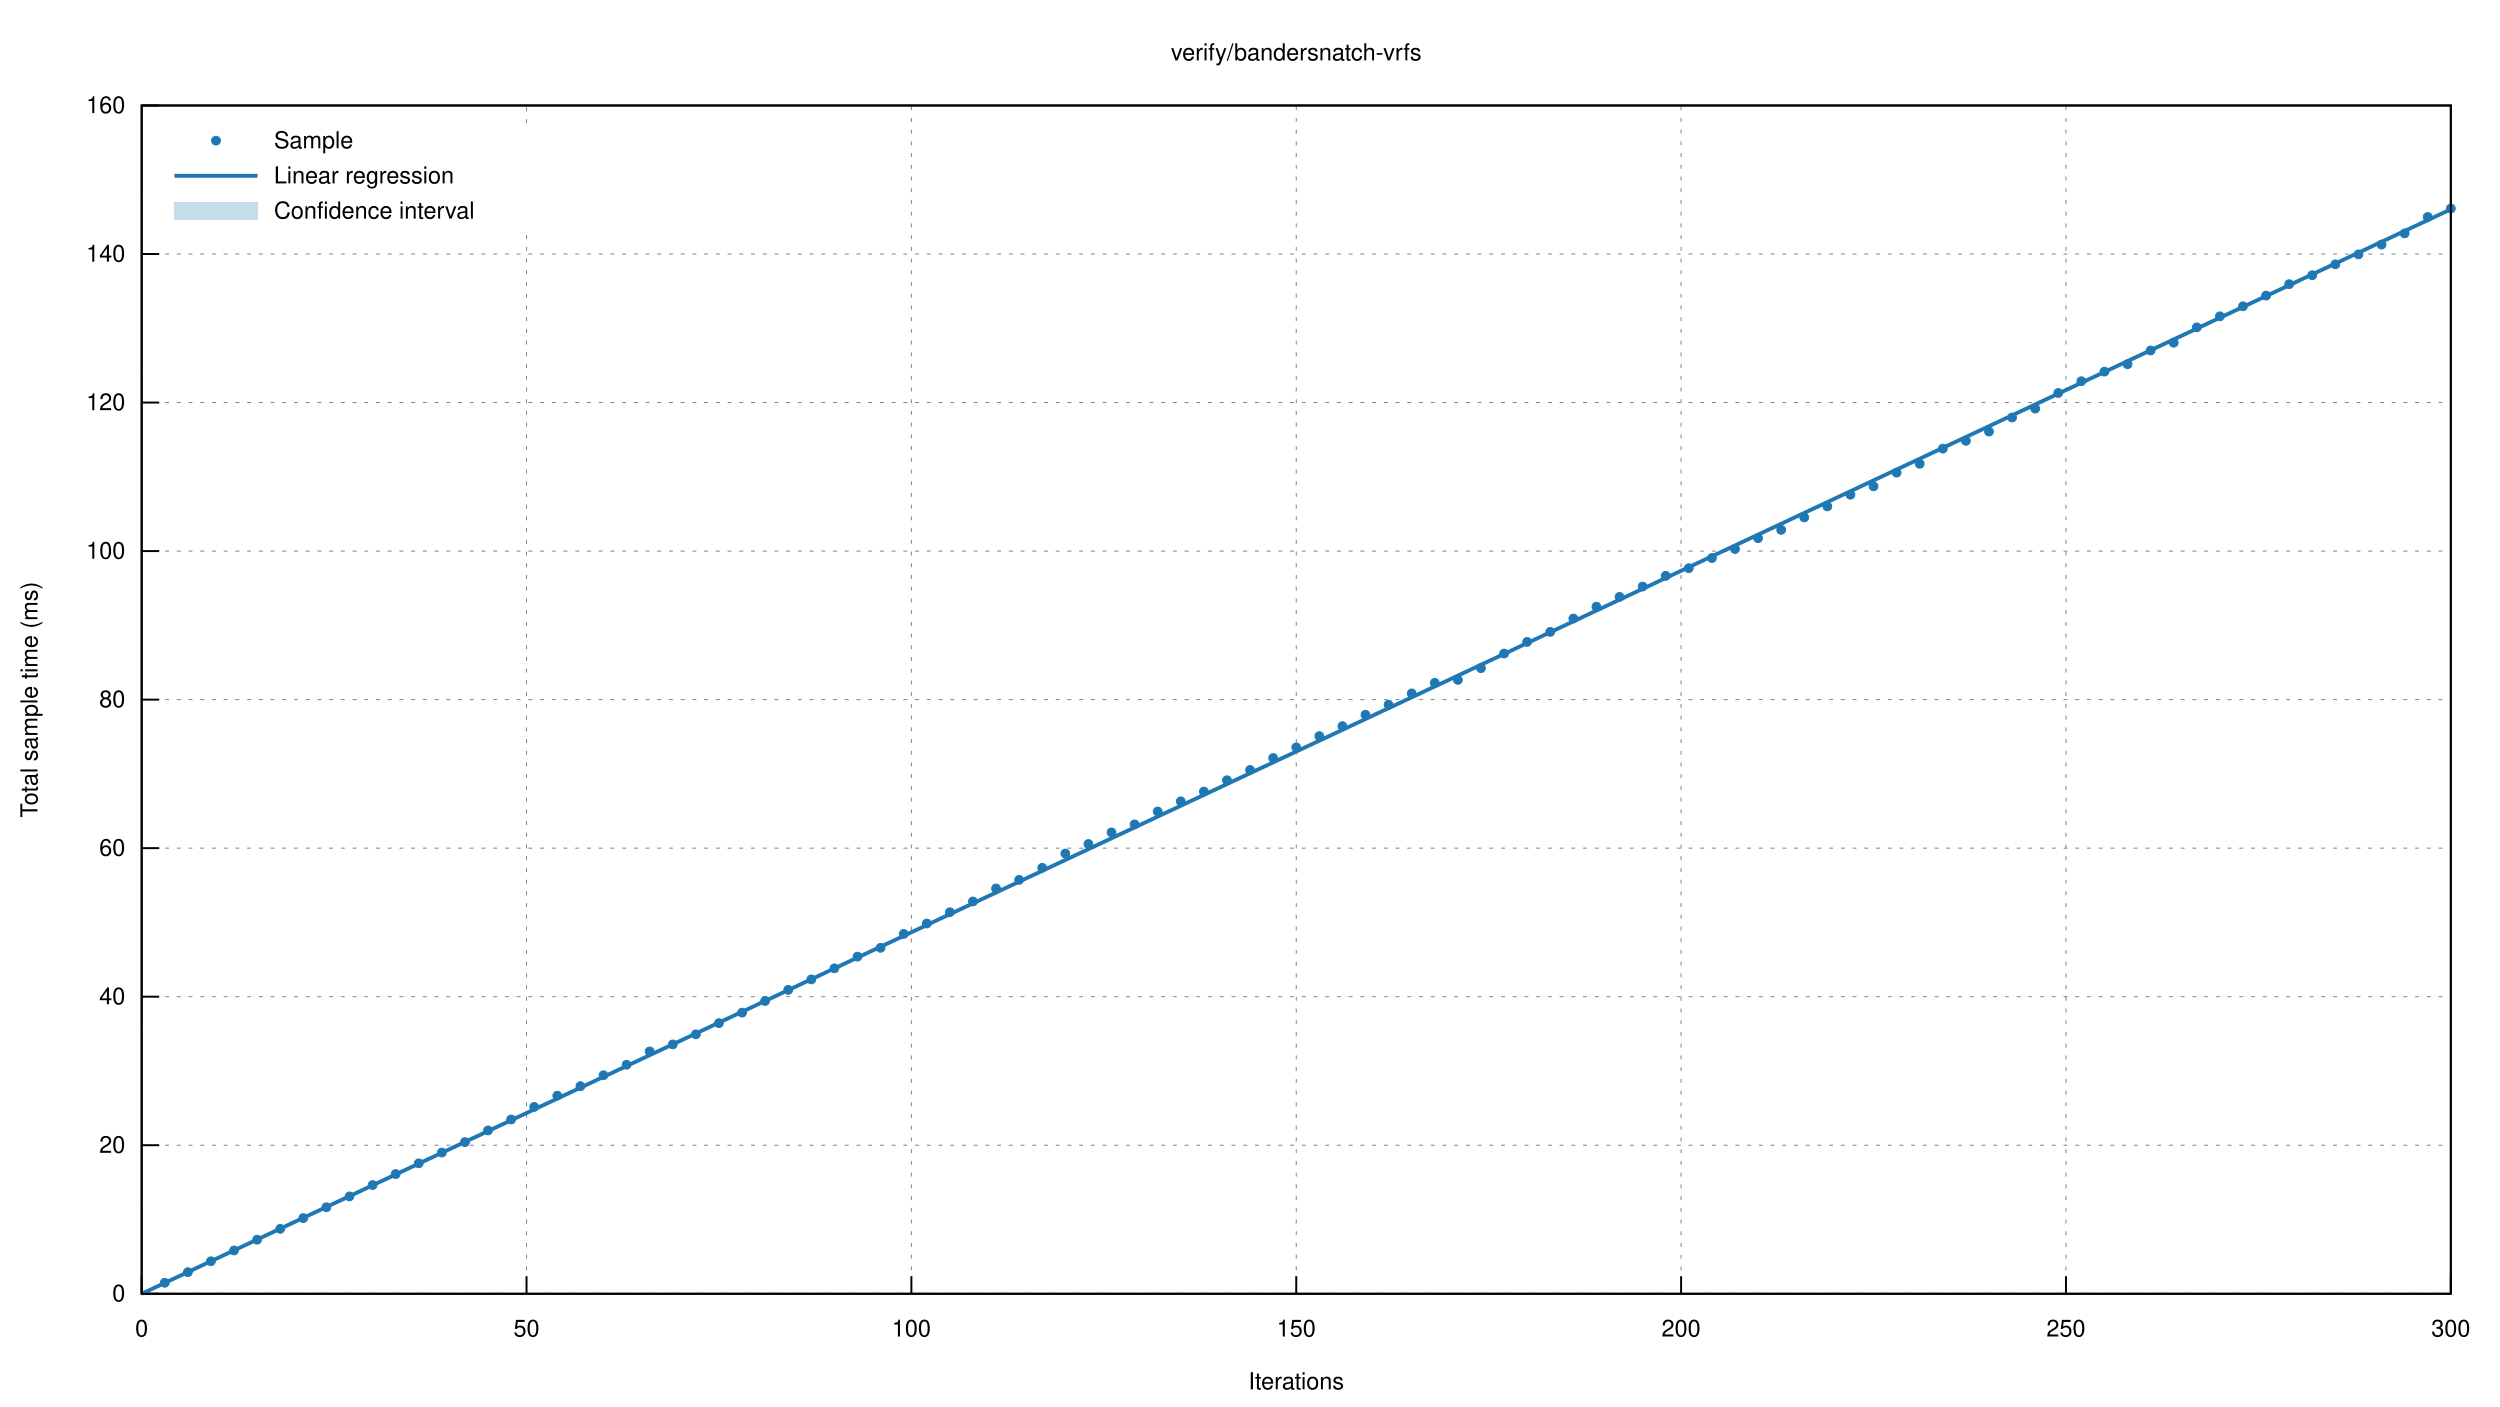
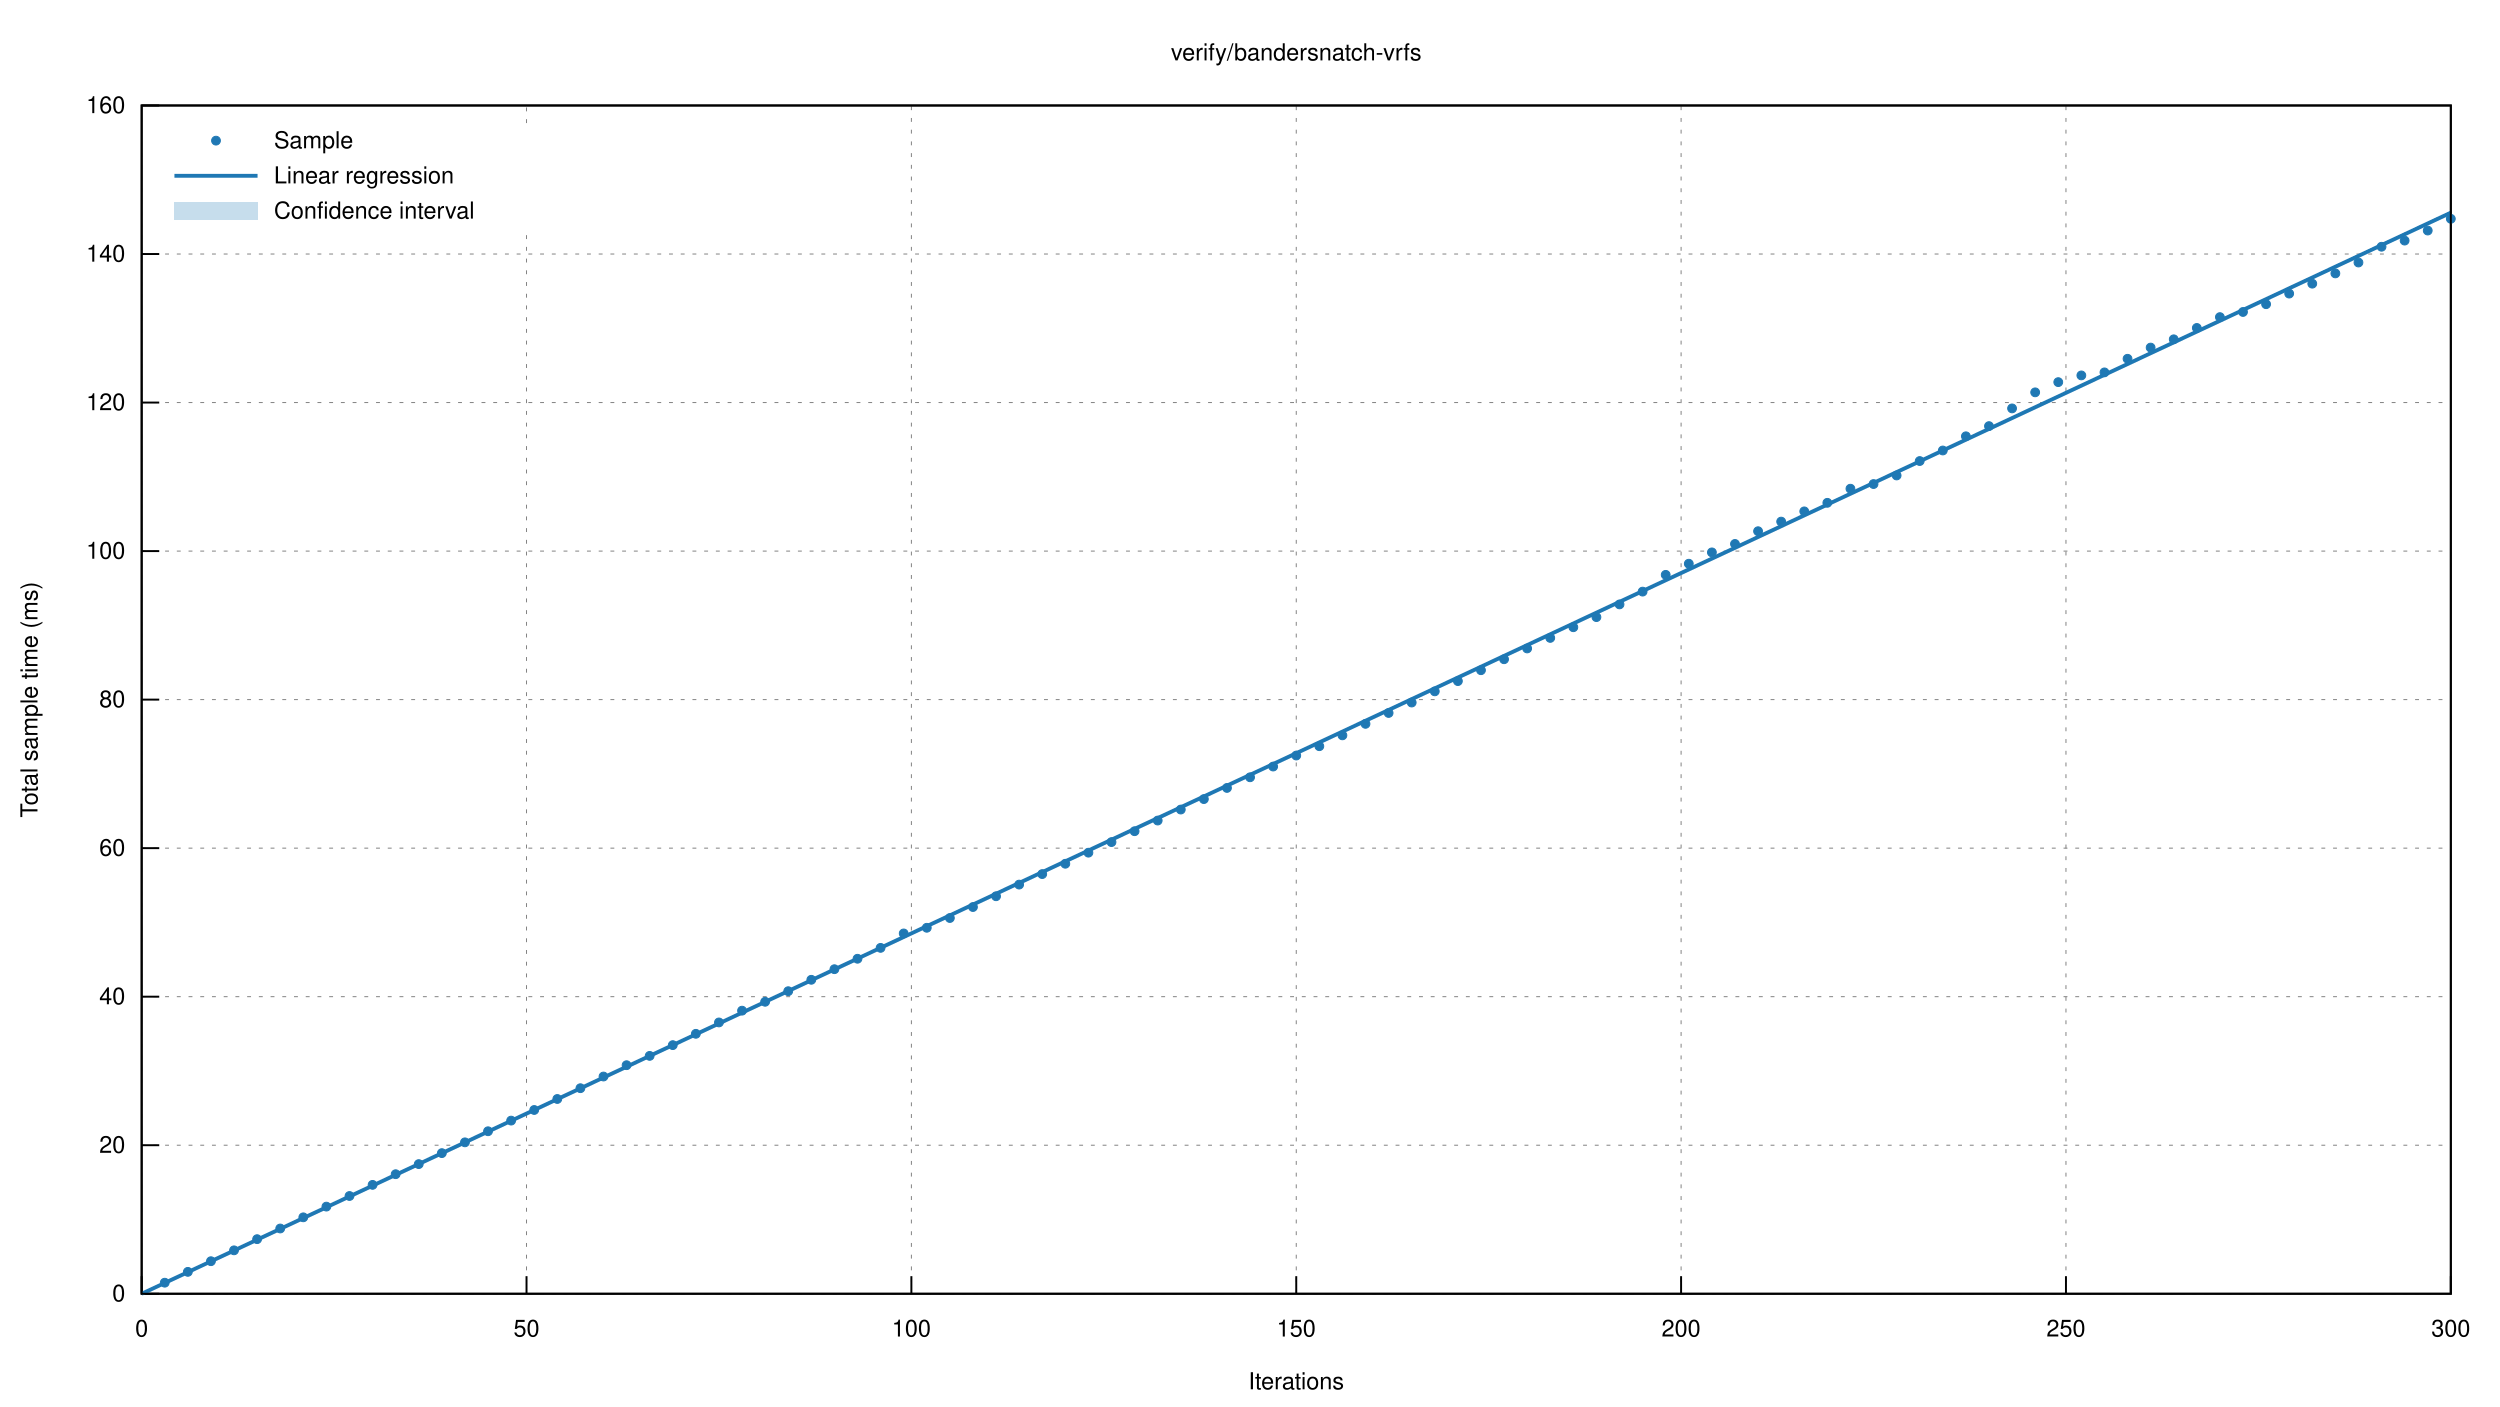
<svg xmlns="http://www.w3.org/2000/svg" xmlns:xlink="http://www.w3.org/1999/xlink" viewBox="0 0 1280 720">
  <g id="gnuplot_canvas">
    <rect x="0" y="0" width="1280" height="720" fill="none" />
    <defs>
      <circle id="gpDot" r="0.5" stroke-width="0.5" stroke="currentColor" />
      <path id="gpPt0" stroke-width="0.222" stroke="currentColor" d="M-1,0 h2 M0,-1 v2" />
      <path id="gpPt1" stroke-width="0.222" stroke="currentColor" d="M-1,-1 L1,1 M1,-1 L-1,1" />
      <path id="gpPt2" stroke-width="0.222" stroke="currentColor" d="M-1,0 L1,0 M0,-1 L0,1 M-1,-1 L1,1 M-1,1 L1,-1" />
      <rect id="gpPt3" stroke-width="0.222" stroke="currentColor" x="-1" y="-1" width="2" height="2" />
      <rect id="gpPt4" stroke-width="0.222" stroke="currentColor" fill="currentColor" x="-1" y="-1" width="2" height="2" />
      <circle id="gpPt5" stroke-width="0.222" stroke="currentColor" cx="0" cy="0" r="1" />
      <use xlink:href="#gpPt5" id="gpPt6" fill="currentColor" stroke="none" />
      <path id="gpPt7" stroke-width="0.222" stroke="currentColor" d="M0,-1.33 L-1.33,0.67 L1.33,0.67 z" />
      <use xlink:href="#gpPt7" id="gpPt8" fill="currentColor" stroke="none" />
      <use xlink:href="#gpPt7" id="gpPt9" stroke="currentColor" transform="rotate(180)" />
      <use xlink:href="#gpPt9" id="gpPt10" fill="currentColor" stroke="none" />
      <use xlink:href="#gpPt3" id="gpPt11" stroke="currentColor" transform="rotate(45)" />
      <use xlink:href="#gpPt11" id="gpPt12" fill="currentColor" stroke="none" />
      <path id="gpPt13" stroke-width="0.222" stroke="currentColor" d="M0,1.330 L1.265,0.411 L0.782,-1.067 L-0.782,-1.076 L-1.265,0.411 z" />
      <use xlink:href="#gpPt13" id="gpPt14" fill="currentColor" stroke="none" />
      <filter id="textbox" filterUnits="objectBoundingBox" x="0" y="0" height="1" width="1">
        <feFlood flood-color="white" flood-opacity="1" result="bgnd" />
        <feComposite in="SourceGraphic" in2="bgnd" operator="atop" />
      </filter>
      <filter id="greybox" filterUnits="objectBoundingBox" x="0" y="0" height="1" width="1">
        <feFlood flood-color="lightgrey" flood-opacity="1" result="grey" />
        <feComposite in="SourceGraphic" in2="grey" operator="atop" />
      </filter>
    </defs>
    <g fill="none" color="white" stroke="currentColor" stroke-width="1.00" stroke-linecap="butt" stroke-linejoin="miter">
</g>
    <g fill="none" color="black" stroke="currentColor" stroke-width="1.00" stroke-linecap="butt" stroke-linejoin="miter">
</g>
    <g fill="none" color="black" stroke="black" stroke-width="0.50" stroke-linecap="butt" stroke-linejoin="miter">
</g>
    <g fill="none" color="gray" stroke="currentColor" stroke-width="0.50" stroke-linecap="butt" stroke-linejoin="miter">
      <path stroke="gray" stroke-dasharray="2,4" class="gridline" d="M72.53,662.40 L1254.82,662.40  " />
    </g>
    <g fill="none" color="gray" stroke="gray" stroke-width="1.00" stroke-linecap="butt" stroke-linejoin="miter">
</g>
    <g fill="none" color="black" stroke="currentColor" stroke-width="1.00" stroke-linecap="butt" stroke-linejoin="miter">
      <path stroke="black" d="M72.53,662.40 L81.53,662.40  " />
      <g transform="translate(64.14,666.30)" stroke="none" fill="black" font-family="Helvetica" font-size="12.00" text-anchor="end">
        <text>
          <tspan font-family="Helvetica"> 0</tspan>
        </text>
      </g>
    </g>
    <g fill="none" color="black" stroke="currentColor" stroke-width="1.00" stroke-linecap="butt" stroke-linejoin="miter">
</g>
    <g fill="none" color="black" stroke="black" stroke-width="0.50" stroke-linecap="butt" stroke-linejoin="miter">
</g>
    <g fill="none" color="gray" stroke="currentColor" stroke-width="0.50" stroke-linecap="butt" stroke-linejoin="miter">
      <path stroke="gray" stroke-dasharray="2,4" class="gridline" d="M72.53,586.35 L1254.82,586.35  " />
    </g>
    <g fill="none" color="gray" stroke="gray" stroke-width="1.00" stroke-linecap="butt" stroke-linejoin="miter">
</g>
    <g fill="none" color="black" stroke="currentColor" stroke-width="1.00" stroke-linecap="butt" stroke-linejoin="miter">
      <path stroke="black" d="M72.53,586.35 L81.53,586.35  " />
      <g transform="translate(64.14,590.25)" stroke="none" fill="black" font-family="Helvetica" font-size="12.00" text-anchor="end">
        <text>
          <tspan font-family="Helvetica"> 20</tspan>
        </text>
      </g>
    </g>
    <g fill="none" color="black" stroke="currentColor" stroke-width="1.00" stroke-linecap="butt" stroke-linejoin="miter">
</g>
    <g fill="none" color="black" stroke="black" stroke-width="0.50" stroke-linecap="butt" stroke-linejoin="miter">
</g>
    <g fill="none" color="gray" stroke="currentColor" stroke-width="0.50" stroke-linecap="butt" stroke-linejoin="miter">
      <path stroke="gray" stroke-dasharray="2,4" class="gridline" d="M72.53,510.30 L1254.82,510.30  " />
    </g>
    <g fill="none" color="gray" stroke="gray" stroke-width="1.00" stroke-linecap="butt" stroke-linejoin="miter">
</g>
    <g fill="none" color="black" stroke="currentColor" stroke-width="1.00" stroke-linecap="butt" stroke-linejoin="miter">
      <path stroke="black" d="M72.53,510.30 L81.53,510.30  " />
      <g transform="translate(64.14,514.20)" stroke="none" fill="black" font-family="Helvetica" font-size="12.00" text-anchor="end">
        <text>
          <tspan font-family="Helvetica"> 40</tspan>
        </text>
      </g>
    </g>
    <g fill="none" color="black" stroke="currentColor" stroke-width="1.00" stroke-linecap="butt" stroke-linejoin="miter">
</g>
    <g fill="none" color="black" stroke="black" stroke-width="0.50" stroke-linecap="butt" stroke-linejoin="miter">
</g>
    <g fill="none" color="gray" stroke="currentColor" stroke-width="0.50" stroke-linecap="butt" stroke-linejoin="miter">
      <path stroke="gray" stroke-dasharray="2,4" class="gridline" d="M72.53,434.25 L1254.82,434.25  " />
    </g>
    <g fill="none" color="gray" stroke="gray" stroke-width="1.00" stroke-linecap="butt" stroke-linejoin="miter">
</g>
    <g fill="none" color="black" stroke="currentColor" stroke-width="1.00" stroke-linecap="butt" stroke-linejoin="miter">
      <path stroke="black" d="M72.53,434.25 L81.53,434.25  " />
      <g transform="translate(64.14,438.15)" stroke="none" fill="black" font-family="Helvetica" font-size="12.00" text-anchor="end">
        <text>
          <tspan font-family="Helvetica"> 60</tspan>
        </text>
      </g>
    </g>
    <g fill="none" color="black" stroke="currentColor" stroke-width="1.00" stroke-linecap="butt" stroke-linejoin="miter">
</g>
    <g fill="none" color="black" stroke="black" stroke-width="0.50" stroke-linecap="butt" stroke-linejoin="miter">
</g>
    <g fill="none" color="gray" stroke="currentColor" stroke-width="0.50" stroke-linecap="butt" stroke-linejoin="miter">
      <path stroke="gray" stroke-dasharray="2,4" class="gridline" d="M72.53,358.20 L1254.82,358.20  " />
    </g>
    <g fill="none" color="gray" stroke="gray" stroke-width="1.00" stroke-linecap="butt" stroke-linejoin="miter">
</g>
    <g fill="none" color="black" stroke="currentColor" stroke-width="1.00" stroke-linecap="butt" stroke-linejoin="miter">
      <path stroke="black" d="M72.53,358.20 L81.53,358.20  " />
      <g transform="translate(64.14,362.10)" stroke="none" fill="black" font-family="Helvetica" font-size="12.00" text-anchor="end">
        <text>
          <tspan font-family="Helvetica"> 80</tspan>
        </text>
      </g>
    </g>
    <g fill="none" color="black" stroke="currentColor" stroke-width="1.00" stroke-linecap="butt" stroke-linejoin="miter">
</g>
    <g fill="none" color="black" stroke="black" stroke-width="0.50" stroke-linecap="butt" stroke-linejoin="miter">
</g>
    <g fill="none" color="gray" stroke="currentColor" stroke-width="0.50" stroke-linecap="butt" stroke-linejoin="miter">
      <path stroke="gray" stroke-dasharray="2,4" class="gridline" d="M72.53,282.16 L1254.82,282.16  " />
    </g>
    <g fill="none" color="gray" stroke="gray" stroke-width="1.00" stroke-linecap="butt" stroke-linejoin="miter">
</g>
    <g fill="none" color="black" stroke="currentColor" stroke-width="1.00" stroke-linecap="butt" stroke-linejoin="miter">
      <path stroke="black" d="M72.53,282.16 L81.53,282.16  " />
      <g transform="translate(64.14,286.06)" stroke="none" fill="black" font-family="Helvetica" font-size="12.00" text-anchor="end">
        <text>
          <tspan font-family="Helvetica"> 100</tspan>
        </text>
      </g>
    </g>
    <g fill="none" color="black" stroke="currentColor" stroke-width="1.00" stroke-linecap="butt" stroke-linejoin="miter">
</g>
    <g fill="none" color="black" stroke="black" stroke-width="0.50" stroke-linecap="butt" stroke-linejoin="miter">
</g>
    <g fill="none" color="gray" stroke="currentColor" stroke-width="0.50" stroke-linecap="butt" stroke-linejoin="miter">
      <path stroke="gray" stroke-dasharray="2,4" class="gridline" d="M72.53,206.11 L1254.82,206.11  " />
    </g>
    <g fill="none" color="gray" stroke="gray" stroke-width="1.00" stroke-linecap="butt" stroke-linejoin="miter">
</g>
    <g fill="none" color="black" stroke="currentColor" stroke-width="1.00" stroke-linecap="butt" stroke-linejoin="miter">
      <path stroke="black" d="M72.53,206.11 L81.53,206.11  " />
      <g transform="translate(64.14,210.01)" stroke="none" fill="black" font-family="Helvetica" font-size="12.00" text-anchor="end">
        <text>
          <tspan font-family="Helvetica"> 120</tspan>
        </text>
      </g>
    </g>
    <g fill="none" color="black" stroke="currentColor" stroke-width="1.00" stroke-linecap="butt" stroke-linejoin="miter">
</g>
    <g fill="none" color="black" stroke="black" stroke-width="0.50" stroke-linecap="butt" stroke-linejoin="miter">
</g>
    <g fill="none" color="gray" stroke="currentColor" stroke-width="0.50" stroke-linecap="butt" stroke-linejoin="miter">
      <path stroke="gray" stroke-dasharray="2,4" class="gridline" d="M72.53,130.06 L1254.82,130.06  " />
    </g>
    <g fill="none" color="gray" stroke="gray" stroke-width="1.00" stroke-linecap="butt" stroke-linejoin="miter">
</g>
    <g fill="none" color="black" stroke="currentColor" stroke-width="1.00" stroke-linecap="butt" stroke-linejoin="miter">
      <path stroke="black" d="M72.53,130.06 L81.53,130.06  " />
      <g transform="translate(64.14,133.96)" stroke="none" fill="black" font-family="Helvetica" font-size="12.00" text-anchor="end">
        <text>
          <tspan font-family="Helvetica"> 140</tspan>
        </text>
      </g>
    </g>
    <g fill="none" color="black" stroke="currentColor" stroke-width="1.00" stroke-linecap="butt" stroke-linejoin="miter">
</g>
    <g fill="none" color="black" stroke="black" stroke-width="0.50" stroke-linecap="butt" stroke-linejoin="miter">
</g>
    <g fill="none" color="gray" stroke="currentColor" stroke-width="0.50" stroke-linecap="butt" stroke-linejoin="miter">
      <path stroke="gray" stroke-dasharray="2,4" class="gridline" d="M72.53,54.01 L1254.82,54.01  " />
    </g>
    <g fill="none" color="gray" stroke="gray" stroke-width="1.00" stroke-linecap="butt" stroke-linejoin="miter">
</g>
    <g fill="none" color="black" stroke="currentColor" stroke-width="1.00" stroke-linecap="butt" stroke-linejoin="miter">
      <path stroke="black" d="M72.53,54.01 L81.53,54.01  " />
      <g transform="translate(64.14,57.91)" stroke="none" fill="black" font-family="Helvetica" font-size="12.00" text-anchor="end">
        <text>
          <tspan font-family="Helvetica"> 160</tspan>
        </text>
      </g>
    </g>
    <g fill="none" color="black" stroke="currentColor" stroke-width="1.00" stroke-linecap="butt" stroke-linejoin="miter">
</g>
    <g fill="none" color="black" stroke="black" stroke-width="0.50" stroke-linecap="butt" stroke-linejoin="miter">
</g>
    <g fill="none" color="gray" stroke="currentColor" stroke-width="0.50" stroke-linecap="butt" stroke-linejoin="miter">
      <path stroke="gray" stroke-dasharray="2,4" class="gridline" d="M72.53,662.40 L72.53,54.01  " />
    </g>
    <g fill="none" color="gray" stroke="gray" stroke-width="1.00" stroke-linecap="butt" stroke-linejoin="miter">
</g>
    <g fill="none" color="black" stroke="currentColor" stroke-width="1.00" stroke-linecap="butt" stroke-linejoin="miter">
      <path stroke="black" d="M72.53,662.40 L72.53,653.40  " />
      <g transform="translate(72.53,684.30)" stroke="none" fill="black" font-family="Helvetica" font-size="12.00" text-anchor="middle">
        <text>
          <tspan font-family="Helvetica"> 0</tspan>
        </text>
      </g>
    </g>
    <g fill="none" color="black" stroke="currentColor" stroke-width="1.00" stroke-linecap="butt" stroke-linejoin="miter">
</g>
    <g fill="none" color="black" stroke="black" stroke-width="0.50" stroke-linecap="butt" stroke-linejoin="miter">
</g>
    <g fill="none" color="gray" stroke="currentColor" stroke-width="0.50" stroke-linecap="butt" stroke-linejoin="miter">
      <path stroke="gray" stroke-dasharray="2,4" class="gridline" d="M269.58,662.40 L269.58,117.01 M269.58,63.01 L269.58,54.01  " />
    </g>
    <g fill="none" color="gray" stroke="gray" stroke-width="1.00" stroke-linecap="butt" stroke-linejoin="miter">
</g>
    <g fill="none" color="black" stroke="currentColor" stroke-width="1.00" stroke-linecap="butt" stroke-linejoin="miter">
      <path stroke="black" d="M269.58,662.40 L269.58,653.40  " />
      <g transform="translate(269.58,684.30)" stroke="none" fill="black" font-family="Helvetica" font-size="12.00" text-anchor="middle">
        <text>
          <tspan font-family="Helvetica"> 50</tspan>
        </text>
      </g>
    </g>
    <g fill="none" color="black" stroke="currentColor" stroke-width="1.00" stroke-linecap="butt" stroke-linejoin="miter">
</g>
    <g fill="none" color="black" stroke="black" stroke-width="0.50" stroke-linecap="butt" stroke-linejoin="miter">
</g>
    <g fill="none" color="gray" stroke="currentColor" stroke-width="0.50" stroke-linecap="butt" stroke-linejoin="miter">
      <path stroke="gray" stroke-dasharray="2,4" class="gridline" d="M466.63,662.40 L466.63,54.01  " />
    </g>
    <g fill="none" color="gray" stroke="gray" stroke-width="1.00" stroke-linecap="butt" stroke-linejoin="miter">
</g>
    <g fill="none" color="black" stroke="currentColor" stroke-width="1.00" stroke-linecap="butt" stroke-linejoin="miter">
      <path stroke="black" d="M466.63,662.40 L466.63,653.40  " />
      <g transform="translate(466.63,684.30)" stroke="none" fill="black" font-family="Helvetica" font-size="12.00" text-anchor="middle">
        <text>
          <tspan font-family="Helvetica"> 100</tspan>
        </text>
      </g>
    </g>
    <g fill="none" color="black" stroke="currentColor" stroke-width="1.00" stroke-linecap="butt" stroke-linejoin="miter">
</g>
    <g fill="none" color="black" stroke="black" stroke-width="0.50" stroke-linecap="butt" stroke-linejoin="miter">
</g>
    <g fill="none" color="gray" stroke="currentColor" stroke-width="0.50" stroke-linecap="butt" stroke-linejoin="miter">
      <path stroke="gray" stroke-dasharray="2,4" class="gridline" d="M663.68,662.40 L663.68,54.01  " />
    </g>
    <g fill="none" color="gray" stroke="gray" stroke-width="1.00" stroke-linecap="butt" stroke-linejoin="miter">
</g>
    <g fill="none" color="black" stroke="currentColor" stroke-width="1.00" stroke-linecap="butt" stroke-linejoin="miter">
      <path stroke="black" d="M663.68,662.40 L663.68,653.40  " />
      <g transform="translate(663.68,684.30)" stroke="none" fill="black" font-family="Helvetica" font-size="12.00" text-anchor="middle">
        <text>
          <tspan font-family="Helvetica"> 150</tspan>
        </text>
      </g>
    </g>
    <g fill="none" color="black" stroke="currentColor" stroke-width="1.00" stroke-linecap="butt" stroke-linejoin="miter">
</g>
    <g fill="none" color="black" stroke="black" stroke-width="0.50" stroke-linecap="butt" stroke-linejoin="miter">
</g>
    <g fill="none" color="gray" stroke="currentColor" stroke-width="0.50" stroke-linecap="butt" stroke-linejoin="miter">
      <path stroke="gray" stroke-dasharray="2,4" class="gridline" d="M860.72,662.40 L860.72,54.01  " />
    </g>
    <g fill="none" color="gray" stroke="gray" stroke-width="1.00" stroke-linecap="butt" stroke-linejoin="miter">
</g>
    <g fill="none" color="black" stroke="currentColor" stroke-width="1.00" stroke-linecap="butt" stroke-linejoin="miter">
      <path stroke="black" d="M860.72,662.40 L860.72,653.40  " />
      <g transform="translate(860.72,684.30)" stroke="none" fill="black" font-family="Helvetica" font-size="12.00" text-anchor="middle">
        <text>
          <tspan font-family="Helvetica"> 200</tspan>
        </text>
      </g>
    </g>
    <g fill="none" color="black" stroke="currentColor" stroke-width="1.00" stroke-linecap="butt" stroke-linejoin="miter">
</g>
    <g fill="none" color="black" stroke="black" stroke-width="0.50" stroke-linecap="butt" stroke-linejoin="miter">
</g>
    <g fill="none" color="gray" stroke="currentColor" stroke-width="0.50" stroke-linecap="butt" stroke-linejoin="miter">
      <path stroke="gray" stroke-dasharray="2,4" class="gridline" d="M1057.77,662.40 L1057.77,54.01  " />
    </g>
    <g fill="none" color="gray" stroke="gray" stroke-width="1.00" stroke-linecap="butt" stroke-linejoin="miter">
</g>
    <g fill="none" color="black" stroke="currentColor" stroke-width="1.00" stroke-linecap="butt" stroke-linejoin="miter">
      <path stroke="black" d="M1057.77,662.40 L1057.77,653.40  " />
      <g transform="translate(1057.77,684.30)" stroke="none" fill="black" font-family="Helvetica" font-size="12.00" text-anchor="middle">
        <text>
          <tspan font-family="Helvetica"> 250</tspan>
        </text>
      </g>
    </g>
    <g fill="none" color="black" stroke="currentColor" stroke-width="1.00" stroke-linecap="butt" stroke-linejoin="miter">
</g>
    <g fill="none" color="black" stroke="black" stroke-width="0.50" stroke-linecap="butt" stroke-linejoin="miter">
</g>
    <g fill="none" color="gray" stroke="currentColor" stroke-width="0.50" stroke-linecap="butt" stroke-linejoin="miter">
      <path stroke="gray" stroke-dasharray="2,4" class="gridline" d="M1254.82,662.40 L1254.82,54.01  " />
    </g>
    <g fill="none" color="gray" stroke="gray" stroke-width="1.00" stroke-linecap="butt" stroke-linejoin="miter">
</g>
    <g fill="none" color="black" stroke="currentColor" stroke-width="1.00" stroke-linecap="butt" stroke-linejoin="miter">
      <path stroke="black" d="M1254.82,662.40 L1254.82,653.40  " />
      <g transform="translate(1254.82,684.30)" stroke="none" fill="black" font-family="Helvetica" font-size="12.00" text-anchor="middle">
        <text>
          <tspan font-family="Helvetica"> 300</tspan>
        </text>
      </g>
    </g>
    <g fill="none" color="black" stroke="currentColor" stroke-width="1.00" stroke-linecap="butt" stroke-linejoin="miter">
</g>
    <g fill="none" color="black" stroke="currentColor" stroke-width="1.00" stroke-linecap="butt" stroke-linejoin="miter">
      <path stroke="black" d="M72.53,54.01 L72.53,662.40 L1254.82,662.40 L1254.82,54.01 L72.53,54.01 Z  " />
    </g>
    <g fill="none" color="black" stroke="currentColor" stroke-width="1.00" stroke-linecap="butt" stroke-linejoin="miter">
</g>
    <g id="gnuplot_plot_1">
      <g fill="none" color="black" stroke="currentColor" stroke-width="1.00" stroke-linecap="butt" stroke-linejoin="miter">
        <g transform="translate(140.26,75.91)" stroke="none" fill="black" font-family="Helvetica" font-size="12.00" text-anchor="start">
          <text>
            <tspan font-family="Helvetica">Sample</tspan>
          </text>
        </g>
      </g>
      <g fill="none" color="black" stroke="currentColor" stroke-width="1.00" stroke-linecap="butt" stroke-linejoin="miter">
-         <use xlink:href="#gpPt6" transform="translate(84.35,656.79) scale(2.25)" color="rgb( 31, 120, 180)" />
-         <use xlink:href="#gpPt6" transform="translate(96.18,651.35) scale(2.25)" color="rgb( 31, 120, 180)" />
-         <use xlink:href="#gpPt6" transform="translate(108.00,645.77) scale(2.25)" color="rgb( 31, 120, 180)" />
-         <use xlink:href="#gpPt6" transform="translate(119.82,640.23) scale(2.25)" color="rgb( 31, 120, 180)" />
-         <use xlink:href="#gpPt6" transform="translate(131.64,634.72) scale(2.25)" color="rgb( 31, 120, 180)" />
-         <use xlink:href="#gpPt6" transform="translate(143.47,629.18) scale(2.25)" color="rgb( 31, 120, 180)" />
-         <use xlink:href="#gpPt6" transform="translate(155.29,623.66) scale(2.25)" color="rgb( 31, 120, 180)" />
-         <use xlink:href="#gpPt6" transform="translate(167.11,618.10) scale(2.25)" color="rgb( 31, 120, 180)" />
-         <use xlink:href="#gpPt6" transform="translate(178.94,612.56) scale(2.25)" color="rgb( 31, 120, 180)" />
-         <use xlink:href="#gpPt6" transform="translate(190.76,606.76) scale(2.25)" color="rgb( 31, 120, 180)" />
-         <use xlink:href="#gpPt6" transform="translate(202.58,601.12) scale(2.25)" color="rgb( 31, 120, 180)" />
-         <use xlink:href="#gpPt6" transform="translate(214.40,595.62) scale(2.25)" color="rgb( 31, 120, 180)" />
-         <use xlink:href="#gpPt6" transform="translate(226.23,590.11) scale(2.25)" color="rgb( 31, 120, 180)" />
-         <use xlink:href="#gpPt6" transform="translate(238.05,584.75) scale(2.25)" color="rgb( 31, 120, 180)" />
-         <use xlink:href="#gpPt6" transform="translate(249.87,578.79) scale(2.25)" color="rgb( 31, 120, 180)" />
-         <use xlink:href="#gpPt6" transform="translate(261.70,573.18) scale(2.25)" color="rgb( 31, 120, 180)" />
-         <use xlink:href="#gpPt6" transform="translate(273.52,566.74) scale(2.25)" color="rgb( 31, 120, 180)" />
-         <use xlink:href="#gpPt6" transform="translate(285.34,560.97) scale(2.25)" color="rgb( 31, 120, 180)" />
-         <use xlink:href="#gpPt6" transform="translate(297.17,556.13) scale(2.25)" color="rgb( 31, 120, 180)" />
-         <use xlink:href="#gpPt6" transform="translate(308.99,550.53) scale(2.25)" color="rgb( 31, 120, 180)" />
-         <use xlink:href="#gpPt6" transform="translate(320.81,545.15) scale(2.25)" color="rgb( 31, 120, 180)" />
-         <use xlink:href="#gpPt6" transform="translate(332.63,538.32) scale(2.25)" color="rgb( 31, 120, 180)" />
-         <use xlink:href="#gpPt6" transform="translate(344.46,534.75) scale(2.25)" color="rgb( 31, 120, 180)" />
-         <use xlink:href="#gpPt6" transform="translate(356.28,529.57) scale(2.25)" color="rgb( 31, 120, 180)" />
-         <use xlink:href="#gpPt6" transform="translate(368.10,523.85) scale(2.25)" color="rgb( 31, 120, 180)" />
-         <use xlink:href="#gpPt6" transform="translate(379.93,518.47) scale(2.25)" color="rgb( 31, 120, 180)" />
-         <use xlink:href="#gpPt6" transform="translate(391.75,512.51) scale(2.25)" color="rgb( 31, 120, 180)" />
-         <use xlink:href="#gpPt6" transform="translate(403.57,506.81) scale(2.25)" color="rgb( 31, 120, 180)" />
-         <use xlink:href="#gpPt6" transform="translate(415.39,501.46) scale(2.25)" color="rgb( 31, 120, 180)" />
-         <use xlink:href="#gpPt6" transform="translate(427.22,495.77) scale(2.25)" color="rgb( 31, 120, 180)" />
-         <use xlink:href="#gpPt6" transform="translate(439.04,489.80) scale(2.25)" color="rgb( 31, 120, 180)" />
-         <use xlink:href="#gpPt6" transform="translate(450.86,485.28) scale(2.25)" color="rgb( 31, 120, 180)" />
-         <use xlink:href="#gpPt6" transform="translate(462.69,478.18) scale(2.25)" color="rgb( 31, 120, 180)" />
-         <use xlink:href="#gpPt6" transform="translate(474.51,472.83) scale(2.25)" color="rgb( 31, 120, 180)" />
-         <use xlink:href="#gpPt6" transform="translate(486.33,467.06) scale(2.25)" color="rgb( 31, 120, 180)" />
-         <use xlink:href="#gpPt6" transform="translate(498.15,461.55) scale(2.25)" color="rgb( 31, 120, 180)" />
-         <use xlink:href="#gpPt6" transform="translate(509.98,454.90) scale(2.25)" color="rgb( 31, 120, 180)" />
-         <use xlink:href="#gpPt6" transform="translate(521.80,450.48) scale(2.25)" color="rgb( 31, 120, 180)" />
-         <use xlink:href="#gpPt6" transform="translate(533.62,444.32) scale(2.25)" color="rgb( 31, 120, 180)" />
-         <use xlink:href="#gpPt6" transform="translate(545.45,437.00) scale(2.25)" color="rgb( 31, 120, 180)" />
-         <use xlink:href="#gpPt6" transform="translate(557.27,432.15) scale(2.25)" color="rgb( 31, 120, 180)" />
-         <use xlink:href="#gpPt6" transform="translate(569.09,426.19) scale(2.25)" color="rgb( 31, 120, 180)" />
-         <use xlink:href="#gpPt6" transform="translate(580.91,422.08) scale(2.25)" color="rgb( 31, 120, 180)" />
-         <use xlink:href="#gpPt6" transform="translate(592.74,415.47) scale(2.25)" color="rgb( 31, 120, 180)" />
-         <use xlink:href="#gpPt6" transform="translate(604.56,410.28) scale(2.25)" color="rgb( 31, 120, 180)" />
-         <use xlink:href="#gpPt6" transform="translate(616.38,405.27) scale(2.25)" color="rgb( 31, 120, 180)" />
-         <use xlink:href="#gpPt6" transform="translate(628.21,399.50) scale(2.25)" color="rgb( 31, 120, 180)" />
-         <use xlink:href="#gpPt6" transform="translate(640.03,394.22) scale(2.25)" color="rgb( 31, 120, 180)" />
-         <use xlink:href="#gpPt6" transform="translate(651.85,388.09) scale(2.25)" color="rgb( 31, 120, 180)" />
-         <use xlink:href="#gpPt6" transform="translate(663.68,382.67) scale(2.25)" color="rgb( 31, 120, 180)" />
-         <use xlink:href="#gpPt6" transform="translate(675.50,376.89) scale(2.25)" color="rgb( 31, 120, 180)" />
-         <use xlink:href="#gpPt6" transform="translate(687.32,371.79) scale(2.25)" color="rgb( 31, 120, 180)" />
-         <use xlink:href="#gpPt6" transform="translate(699.14,365.96) scale(2.25)" color="rgb( 31, 120, 180)" />
-         <use xlink:href="#gpPt6" transform="translate(710.97,360.82) scale(2.25)" color="rgb( 31, 120, 180)" />
-         <use xlink:href="#gpPt6" transform="translate(722.79,355.02) scale(2.25)" color="rgb( 31, 120, 180)" />
-         <use xlink:href="#gpPt6" transform="translate(734.61,349.63) scale(2.25)" color="rgb( 31, 120, 180)" />
-         <use xlink:href="#gpPt6" transform="translate(746.44,348.10) scale(2.25)" color="rgb( 31, 120, 180)" />
-         <use xlink:href="#gpPt6" transform="translate(758.26,342.09) scale(2.25)" color="rgb( 31, 120, 180)" />
-         <use xlink:href="#gpPt6" transform="translate(770.08,334.61) scale(2.25)" color="rgb( 31, 120, 180)" />
-         <use xlink:href="#gpPt6" transform="translate(781.90,328.66) scale(2.25)" color="rgb( 31, 120, 180)" />
-         <use xlink:href="#gpPt6" transform="translate(793.73,323.53) scale(2.25)" color="rgb( 31, 120, 180)" />
-         <use xlink:href="#gpPt6" transform="translate(805.55,316.67) scale(2.25)" color="rgb( 31, 120, 180)" />
-         <use xlink:href="#gpPt6" transform="translate(817.37,310.60) scale(2.25)" color="rgb( 31, 120, 180)" />
-         <use xlink:href="#gpPt6" transform="translate(829.20,305.61) scale(2.25)" color="rgb( 31, 120, 180)" />
-         <use xlink:href="#gpPt6" transform="translate(841.02,300.31) scale(2.25)" color="rgb( 31, 120, 180)" />
-         <use xlink:href="#gpPt6" transform="translate(852.84,294.85) scale(2.25)" color="rgb( 31, 120, 180)" />
-         <use xlink:href="#gpPt6" transform="translate(864.66,290.92) scale(2.25)" color="rgb( 31, 120, 180)" />
-         <use xlink:href="#gpPt6" transform="translate(876.49,285.72) scale(2.25)" color="rgb( 31, 120, 180)" />
-         <use xlink:href="#gpPt6" transform="translate(888.31,281.09) scale(2.25)" color="rgb( 31, 120, 180)" />
-         <use xlink:href="#gpPt6" transform="translate(900.13,275.55) scale(2.25)" color="rgb( 31, 120, 180)" />
-         <use xlink:href="#gpPt6" transform="translate(911.96,271.30) scale(2.25)" color="rgb( 31, 120, 180)" />
-         <use xlink:href="#gpPt6" transform="translate(923.78,264.92) scale(2.25)" color="rgb( 31, 120, 180)" />
-         <use xlink:href="#gpPt6" transform="translate(935.60,259.27) scale(2.25)" color="rgb( 31, 120, 180)" />
-         <use xlink:href="#gpPt6" transform="translate(947.42,253.30) scale(2.25)" color="rgb( 31, 120, 180)" />
-         <use xlink:href="#gpPt6" transform="translate(959.25,249.00) scale(2.25)" color="rgb( 31, 120, 180)" />
-         <use xlink:href="#gpPt6" transform="translate(971.07,242.00) scale(2.25)" color="rgb( 31, 120, 180)" />
-         <use xlink:href="#gpPt6" transform="translate(982.89,237.46) scale(2.25)" color="rgb( 31, 120, 180)" />
-         <use xlink:href="#gpPt6" transform="translate(994.72,229.71) scale(2.25)" color="rgb( 31, 120, 180)" />
-         <use xlink:href="#gpPt6" transform="translate(1006.54,225.70) scale(2.25)" color="rgb( 31, 120, 180)" />
-         <use xlink:href="#gpPt6" transform="translate(1018.36,220.95) scale(2.25)" color="rgb( 31, 120, 180)" />
-         <use xlink:href="#gpPt6" transform="translate(1030.18,213.78) scale(2.25)" color="rgb( 31, 120, 180)" />
-         <use xlink:href="#gpPt6" transform="translate(1042.01,209.20) scale(2.25)" color="rgb( 31, 120, 180)" />
-         <use xlink:href="#gpPt6" transform="translate(1053.83,201.20) scale(2.25)" color="rgb( 31, 120, 180)" />
-         <use xlink:href="#gpPt6" transform="translate(1065.65,195.19) scale(2.25)" color="rgb( 31, 120, 180)" />
-         <use xlink:href="#gpPt6" transform="translate(1077.48,190.28) scale(2.25)" color="rgb( 31, 120, 180)" />
-         <use xlink:href="#gpPt6" transform="translate(1089.30,186.47) scale(2.25)" color="rgb( 31, 120, 180)" />
-         <use xlink:href="#gpPt6" transform="translate(1101.12,179.45) scale(2.25)" color="rgb( 31, 120, 180)" />
-         <use xlink:href="#gpPt6" transform="translate(1112.95,175.48) scale(2.25)" color="rgb( 31, 120, 180)" />
-         <use xlink:href="#gpPt6" transform="translate(1124.77,167.60) scale(2.25)" color="rgb( 31, 120, 180)" />
-         <use xlink:href="#gpPt6" transform="translate(1136.59,161.95) scale(2.25)" color="rgb( 31, 120, 180)" />
-         <use xlink:href="#gpPt6" transform="translate(1148.41,156.82) scale(2.25)" color="rgb( 31, 120, 180)" />
-         <use xlink:href="#gpPt6" transform="translate(1160.24,151.35) scale(2.25)" color="rgb( 31, 120, 180)" />
-         <use xlink:href="#gpPt6" transform="translate(1172.06,145.49) scale(2.25)" color="rgb( 31, 120, 180)" />
-         <use xlink:href="#gpPt6" transform="translate(1183.88,140.89) scale(2.25)" color="rgb( 31, 120, 180)" />
-         <use xlink:href="#gpPt6" transform="translate(1195.71,135.33) scale(2.25)" color="rgb( 31, 120, 180)" />
-         <use xlink:href="#gpPt6" transform="translate(1207.53,130.26) scale(2.25)" color="rgb( 31, 120, 180)" />
-         <use xlink:href="#gpPt6" transform="translate(1219.35,125.23) scale(2.25)" color="rgb( 31, 120, 180)" />
-         <use xlink:href="#gpPt6" transform="translate(1231.17,119.51) scale(2.25)" color="rgb( 31, 120, 180)" />
-         <use xlink:href="#gpPt6" transform="translate(1243.00,111.09) scale(2.25)" color="rgb( 31, 120, 180)" />
-         <use xlink:href="#gpPt6" transform="translate(1254.82,106.74) scale(2.25)" color="rgb( 31, 120, 180)" />
+         <use xlink:href="#gpPt6" transform="translate(84.35,656.74) scale(2.25)" color="rgb( 31, 120, 180)" />
+         <use xlink:href="#gpPt6" transform="translate(96.18,651.19) scale(2.25)" color="rgb( 31, 120, 180)" />
+         <use xlink:href="#gpPt6" transform="translate(108.00,645.74) scale(2.25)" color="rgb( 31, 120, 180)" />
+         <use xlink:href="#gpPt6" transform="translate(119.82,640.17) scale(2.25)" color="rgb( 31, 120, 180)" />
+         <use xlink:href="#gpPt6" transform="translate(131.64,634.45) scale(2.25)" color="rgb( 31, 120, 180)" />
+         <use xlink:href="#gpPt6" transform="translate(143.47,628.99) scale(2.25)" color="rgb( 31, 120, 180)" />
+         <use xlink:href="#gpPt6" transform="translate(155.29,623.27) scale(2.25)" color="rgb( 31, 120, 180)" />
+         <use xlink:href="#gpPt6" transform="translate(167.11,617.79) scale(2.25)" color="rgb( 31, 120, 180)" />
+         <use xlink:href="#gpPt6" transform="translate(178.94,612.35) scale(2.25)" color="rgb( 31, 120, 180)" />
+         <use xlink:href="#gpPt6" transform="translate(190.76,606.65) scale(2.25)" color="rgb( 31, 120, 180)" />
+         <use xlink:href="#gpPt6" transform="translate(202.58,601.19) scale(2.25)" color="rgb( 31, 120, 180)" />
+         <use xlink:href="#gpPt6" transform="translate(214.40,596.02) scale(2.25)" color="rgb( 31, 120, 180)" />
+         <use xlink:href="#gpPt6" transform="translate(226.23,590.40) scale(2.25)" color="rgb( 31, 120, 180)" />
+         <use xlink:href="#gpPt6" transform="translate(238.05,584.88) scale(2.25)" color="rgb( 31, 120, 180)" />
+         <use xlink:href="#gpPt6" transform="translate(249.87,579.20) scale(2.25)" color="rgb( 31, 120, 180)" />
+         <use xlink:href="#gpPt6" transform="translate(261.70,573.75) scale(2.25)" color="rgb( 31, 120, 180)" />
+         <use xlink:href="#gpPt6" transform="translate(273.52,568.31) scale(2.25)" color="rgb( 31, 120, 180)" />
+         <use xlink:href="#gpPt6" transform="translate(285.34,562.68) scale(2.25)" color="rgb( 31, 120, 180)" />
+         <use xlink:href="#gpPt6" transform="translate(297.17,557.16) scale(2.25)" color="rgb( 31, 120, 180)" />
+         <use xlink:href="#gpPt6" transform="translate(308.99,551.18) scale(2.25)" color="rgb( 31, 120, 180)" />
+         <use xlink:href="#gpPt6" transform="translate(320.81,545.38) scale(2.25)" color="rgb( 31, 120, 180)" />
+         <use xlink:href="#gpPt6" transform="translate(332.63,540.61) scale(2.25)" color="rgb( 31, 120, 180)" />
+         <use xlink:href="#gpPt6" transform="translate(344.46,535.11) scale(2.25)" color="rgb( 31, 120, 180)" />
+         <use xlink:href="#gpPt6" transform="translate(356.28,529.31) scale(2.25)" color="rgb( 31, 120, 180)" />
+         <use xlink:href="#gpPt6" transform="translate(368.10,523.49) scale(2.25)" color="rgb( 31, 120, 180)" />
+         <use xlink:href="#gpPt6" transform="translate(379.93,517.46) scale(2.25)" color="rgb( 31, 120, 180)" />
+         <use xlink:href="#gpPt6" transform="translate(391.75,512.91) scale(2.25)" color="rgb( 31, 120, 180)" />
+         <use xlink:href="#gpPt6" transform="translate(403.57,507.49) scale(2.25)" color="rgb( 31, 120, 180)" />
+         <use xlink:href="#gpPt6" transform="translate(415.39,501.65) scale(2.25)" color="rgb( 31, 120, 180)" />
+         <use xlink:href="#gpPt6" transform="translate(427.22,496.23) scale(2.25)" color="rgb( 31, 120, 180)" />
+         <use xlink:href="#gpPt6" transform="translate(439.04,490.88) scale(2.25)" color="rgb( 31, 120, 180)" />
+         <use xlink:href="#gpPt6" transform="translate(450.86,485.31) scale(2.25)" color="rgb( 31, 120, 180)" />
+         <use xlink:href="#gpPt6" transform="translate(462.69,477.92) scale(2.25)" color="rgb( 31, 120, 180)" />
+         <use xlink:href="#gpPt6" transform="translate(474.51,475.02) scale(2.25)" color="rgb( 31, 120, 180)" />
+         <use xlink:href="#gpPt6" transform="translate(486.33,470.02) scale(2.25)" color="rgb( 31, 120, 180)" />
+         <use xlink:href="#gpPt6" transform="translate(498.15,464.40) scale(2.25)" color="rgb( 31, 120, 180)" />
+         <use xlink:href="#gpPt6" transform="translate(509.98,458.88) scale(2.25)" color="rgb( 31, 120, 180)" />
+         <use xlink:href="#gpPt6" transform="translate(521.80,452.91) scale(2.25)" color="rgb( 31, 120, 180)" />
+         <use xlink:href="#gpPt6" transform="translate(533.62,447.53) scale(2.25)" color="rgb( 31, 120, 180)" />
+         <use xlink:href="#gpPt6" transform="translate(545.45,442.24) scale(2.25)" color="rgb( 31, 120, 180)" />
+         <use xlink:href="#gpPt6" transform="translate(557.27,436.57) scale(2.25)" color="rgb( 31, 120, 180)" />
+         <use xlink:href="#gpPt6" transform="translate(569.09,431.15) scale(2.25)" color="rgb( 31, 120, 180)" />
+         <use xlink:href="#gpPt6" transform="translate(580.91,425.58) scale(2.25)" color="rgb( 31, 120, 180)" />
+         <use xlink:href="#gpPt6" transform="translate(592.74,420.12) scale(2.25)" color="rgb( 31, 120, 180)" />
+         <use xlink:href="#gpPt6" transform="translate(604.56,414.49) scale(2.25)" color="rgb( 31, 120, 180)" />
+         <use xlink:href="#gpPt6" transform="translate(616.38,409.13) scale(2.25)" color="rgb( 31, 120, 180)" />
+         <use xlink:href="#gpPt6" transform="translate(628.21,403.42) scale(2.25)" color="rgb( 31, 120, 180)" />
+         <use xlink:href="#gpPt6" transform="translate(640.03,397.97) scale(2.25)" color="rgb( 31, 120, 180)" />
+         <use xlink:href="#gpPt6" transform="translate(651.85,392.47) scale(2.25)" color="rgb( 31, 120, 180)" />
+         <use xlink:href="#gpPt6" transform="translate(663.68,386.84) scale(2.25)" color="rgb( 31, 120, 180)" />
+         <use xlink:href="#gpPt6" transform="translate(675.50,382.06) scale(2.25)" color="rgb( 31, 120, 180)" />
+         <use xlink:href="#gpPt6" transform="translate(687.32,376.50) scale(2.25)" color="rgb( 31, 120, 180)" />
+         <use xlink:href="#gpPt6" transform="translate(699.14,370.61) scale(2.25)" color="rgb( 31, 120, 180)" />
+         <use xlink:href="#gpPt6" transform="translate(710.97,365.04) scale(2.25)" color="rgb( 31, 120, 180)" />
+         <use xlink:href="#gpPt6" transform="translate(722.79,359.70) scale(2.25)" color="rgb( 31, 120, 180)" />
+         <use xlink:href="#gpPt6" transform="translate(734.61,353.97) scale(2.25)" color="rgb( 31, 120, 180)" />
+         <use xlink:href="#gpPt6" transform="translate(746.44,348.72) scale(2.25)" color="rgb( 31, 120, 180)" />
+         <use xlink:href="#gpPt6" transform="translate(758.26,343.15) scale(2.25)" color="rgb( 31, 120, 180)" />
+         <use xlink:href="#gpPt6" transform="translate(770.08,337.53) scale(2.25)" color="rgb( 31, 120, 180)" />
+         <use xlink:href="#gpPt6" transform="translate(781.90,332.01) scale(2.25)" color="rgb( 31, 120, 180)" />
+         <use xlink:href="#gpPt6" transform="translate(793.73,326.61) scale(2.25)" color="rgb( 31, 120, 180)" />
+         <use xlink:href="#gpPt6" transform="translate(805.55,321.15) scale(2.25)" color="rgb( 31, 120, 180)" />
+         <use xlink:href="#gpPt6" transform="translate(817.37,315.96) scale(2.25)" color="rgb( 31, 120, 180)" />
+         <use xlink:href="#gpPt6" transform="translate(829.20,309.45) scale(2.25)" color="rgb( 31, 120, 180)" />
+         <use xlink:href="#gpPt6" transform="translate(841.02,302.91) scale(2.25)" color="rgb( 31, 120, 180)" />
+         <use xlink:href="#gpPt6" transform="translate(852.84,294.32) scale(2.25)" color="rgb( 31, 120, 180)" />
+         <use xlink:href="#gpPt6" transform="translate(864.66,288.62) scale(2.25)" color="rgb( 31, 120, 180)" />
+         <use xlink:href="#gpPt6" transform="translate(876.49,282.82) scale(2.25)" color="rgb( 31, 120, 180)" />
+         <use xlink:href="#gpPt6" transform="translate(888.31,278.50) scale(2.25)" color="rgb( 31, 120, 180)" />
+         <use xlink:href="#gpPt6" transform="translate(900.13,271.98) scale(2.25)" color="rgb( 31, 120, 180)" />
+         <use xlink:href="#gpPt6" transform="translate(911.96,267.06) scale(2.25)" color="rgb( 31, 120, 180)" />
+         <use xlink:href="#gpPt6" transform="translate(923.78,261.82) scale(2.25)" color="rgb( 31, 120, 180)" />
+         <use xlink:href="#gpPt6" transform="translate(935.60,257.44) scale(2.25)" color="rgb( 31, 120, 180)" />
+         <use xlink:href="#gpPt6" transform="translate(947.42,250.21) scale(2.25)" color="rgb( 31, 120, 180)" />
+         <use xlink:href="#gpPt6" transform="translate(959.25,247.83) scale(2.25)" color="rgb( 31, 120, 180)" />
+         <use xlink:href="#gpPt6" transform="translate(971.07,243.44) scale(2.25)" color="rgb( 31, 120, 180)" />
+         <use xlink:href="#gpPt6" transform="translate(982.89,236.05) scale(2.25)" color="rgb( 31, 120, 180)" />
+         <use xlink:href="#gpPt6" transform="translate(994.72,230.65) scale(2.25)" color="rgb( 31, 120, 180)" />
+         <use xlink:href="#gpPt6" transform="translate(1006.54,223.38) scale(2.25)" color="rgb( 31, 120, 180)" />
+         <use xlink:href="#gpPt6" transform="translate(1018.36,218.17) scale(2.25)" color="rgb( 31, 120, 180)" />
+         <use xlink:href="#gpPt6" transform="translate(1030.18,209.10) scale(2.25)" color="rgb( 31, 120, 180)" />
+         <use xlink:href="#gpPt6" transform="translate(1042.01,200.88) scale(2.25)" color="rgb( 31, 120, 180)" />
+         <use xlink:href="#gpPt6" transform="translate(1053.83,195.65) scale(2.25)" color="rgb( 31, 120, 180)" />
+         <use xlink:href="#gpPt6" transform="translate(1065.65,192.21) scale(2.25)" color="rgb( 31, 120, 180)" />
+         <use xlink:href="#gpPt6" transform="translate(1077.48,190.66) scale(2.25)" color="rgb( 31, 120, 180)" />
+         <use xlink:href="#gpPt6" transform="translate(1089.30,183.69) scale(2.25)" color="rgb( 31, 120, 180)" />
+         <use xlink:href="#gpPt6" transform="translate(1101.12,177.96) scale(2.25)" color="rgb( 31, 120, 180)" />
+         <use xlink:href="#gpPt6" transform="translate(1112.95,173.72) scale(2.25)" color="rgb( 31, 120, 180)" />
+         <use xlink:href="#gpPt6" transform="translate(1124.77,167.91) scale(2.25)" color="rgb( 31, 120, 180)" />
+         <use xlink:href="#gpPt6" transform="translate(1136.59,162.36) scale(2.25)" color="rgb( 31, 120, 180)" />
+         <use xlink:href="#gpPt6" transform="translate(1148.41,159.73) scale(2.25)" color="rgb( 31, 120, 180)" />
+         <use xlink:href="#gpPt6" transform="translate(1160.24,155.75) scale(2.25)" color="rgb( 31, 120, 180)" />
+         <use xlink:href="#gpPt6" transform="translate(1172.06,150.32) scale(2.25)" color="rgb( 31, 120, 180)" />
+         <use xlink:href="#gpPt6" transform="translate(1183.88,145.24) scale(2.25)" color="rgb( 31, 120, 180)" />
+         <use xlink:href="#gpPt6" transform="translate(1195.71,139.98) scale(2.25)" color="rgb( 31, 120, 180)" />
+         <use xlink:href="#gpPt6" transform="translate(1207.53,134.41) scale(2.25)" color="rgb( 31, 120, 180)" />
+         <use xlink:href="#gpPt6" transform="translate(1219.35,126.33) scale(2.25)" color="rgb( 31, 120, 180)" />
+         <use xlink:href="#gpPt6" transform="translate(1231.17,123.19) scale(2.25)" color="rgb( 31, 120, 180)" />
+         <use xlink:href="#gpPt6" transform="translate(1243.00,118.04) scale(2.25)" color="rgb( 31, 120, 180)" />
+         <use xlink:href="#gpPt6" transform="translate(1254.82,112.03) scale(2.25)" color="rgb( 31, 120, 180)" />
        <use xlink:href="#gpPt6" transform="translate(110.59,72.01) scale(2.25)" color="rgb( 31, 120, 180)" />
      </g>
    </g>
    <g id="gnuplot_plot_2">
      <g fill="none" color="white" stroke="rgb( 31, 120, 180)" stroke-width="2.00" stroke-linecap="butt" stroke-linejoin="miter">
</g>
      <g fill="none" color="black" stroke="currentColor" stroke-width="2.00" stroke-linecap="butt" stroke-linejoin="miter">
        <g transform="translate(140.26,93.91)" stroke="none" fill="black" font-family="Helvetica" font-size="12.00" text-anchor="start">
          <text>
            <tspan font-family="Helvetica">Linear regression</tspan>
          </text>
        </g>
      </g>
      <g fill="none" color="black" stroke="currentColor" stroke-width="2.00" stroke-linecap="butt" stroke-linejoin="miter">
-         <path stroke="rgb( 31, 120, 180)" d="M89.31,90.01 L131.87,90.01 M72.53,662.40 L1254.82,107.15  " />
+         <path stroke="rgb( 31, 120, 180)" d="M89.31,90.01 L131.87,90.01 M72.53,662.40 L1254.82,108.88  " />
      </g>
    </g>
    <g id="gnuplot_plot_3">
      <g fill="none" color="white" stroke="rgb( 31, 120, 180)" stroke-width="1.00" stroke-linecap="butt" stroke-linejoin="miter">
</g>
      <g fill="none" color="black" stroke="currentColor" stroke-width="1.00" stroke-linecap="butt" stroke-linejoin="miter">
        <g transform="translate(140.26,111.91)" stroke="none" fill="black" font-family="Helvetica" font-size="12.00" text-anchor="start">
          <text>
            <tspan font-family="Helvetica">Confidence interval</tspan>
          </text>
        </g>
      </g>
      <g fill="none" color="black" stroke="currentColor" stroke-width="1.00" stroke-linecap="butt" stroke-linejoin="miter">
        <g stroke="none" shape-rendering="crispEdges">
          <polygon fill="rgb( 31, 120, 180)" fill-opacity="0.25" points="89.31,112.51 131.87,112.51 131.87,103.51 89.31,103.51 " />
          <polygon fill="rgb( 31, 120, 180)" fill-opacity="0.25" points="72.53,662.40 72.53,662.40 72.53,662.40 " />
-           <polygon fill="rgb( 31, 120, 180)" fill-opacity="0.25" points="72.53,662.40 1254.82,107.65 1254.82,106.61 " />
+           <polygon fill="rgb( 31, 120, 180)" fill-opacity="0.25" points="72.53,662.40 1254.82,109.78 1254.82,107.91 " />
        </g>
      </g>
    </g>
    <g fill="none" color="white" stroke="rgb( 31, 120, 180)" stroke-width="2.00" stroke-linecap="butt" stroke-linejoin="miter">
</g>
    <g fill="none" color="black" stroke="currentColor" stroke-width="2.00" stroke-linecap="butt" stroke-linejoin="miter">
</g>
    <g fill="none" color="black" stroke="black" stroke-width="1.00" stroke-linecap="butt" stroke-linejoin="miter">
</g>
    <g fill="none" color="black" stroke="currentColor" stroke-width="1.00" stroke-linecap="butt" stroke-linejoin="miter">
      <path stroke="black" d="M72.53,54.01 L72.53,662.40 L1254.82,662.40 L1254.82,54.01 L72.53,54.01 Z  " />
      <g transform="translate(19.18,358.21) rotate(270.00)" stroke="none" fill="black" font-family="Helvetica" font-size="12.00" text-anchor="middle">
        <text>
          <tspan font-family="Helvetica">Total sample time (ms)</tspan>
        </text>
      </g>
    </g>
    <g fill="none" color="black" stroke="currentColor" stroke-width="1.00" stroke-linecap="butt" stroke-linejoin="miter">
      <g transform="translate(663.67,711.30)" stroke="none" fill="black" font-family="Helvetica" font-size="12.00" text-anchor="middle">
        <text>
          <tspan font-family="Helvetica">Iterations</tspan>
        </text>
      </g>
    </g>
    <g fill="none" color="black" stroke="currentColor" stroke-width="1.00" stroke-linecap="butt" stroke-linejoin="miter">
</g>
    <g fill="none" color="black" stroke="currentColor" stroke-width="1.00" stroke-linecap="butt" stroke-linejoin="miter">
      <g transform="translate(663.67,30.91)" stroke="none" fill="black" font-family="Helvetica" font-size="12.00" text-anchor="middle">
        <text>
          <tspan font-family="Helvetica">verify/bandersnatch-vrfs</tspan>
        </text>
      </g>
    </g>
    <g fill="none" color="black" stroke="currentColor" stroke-width="1.00" stroke-linecap="butt" stroke-linejoin="miter">
</g>
  </g>
</svg>
